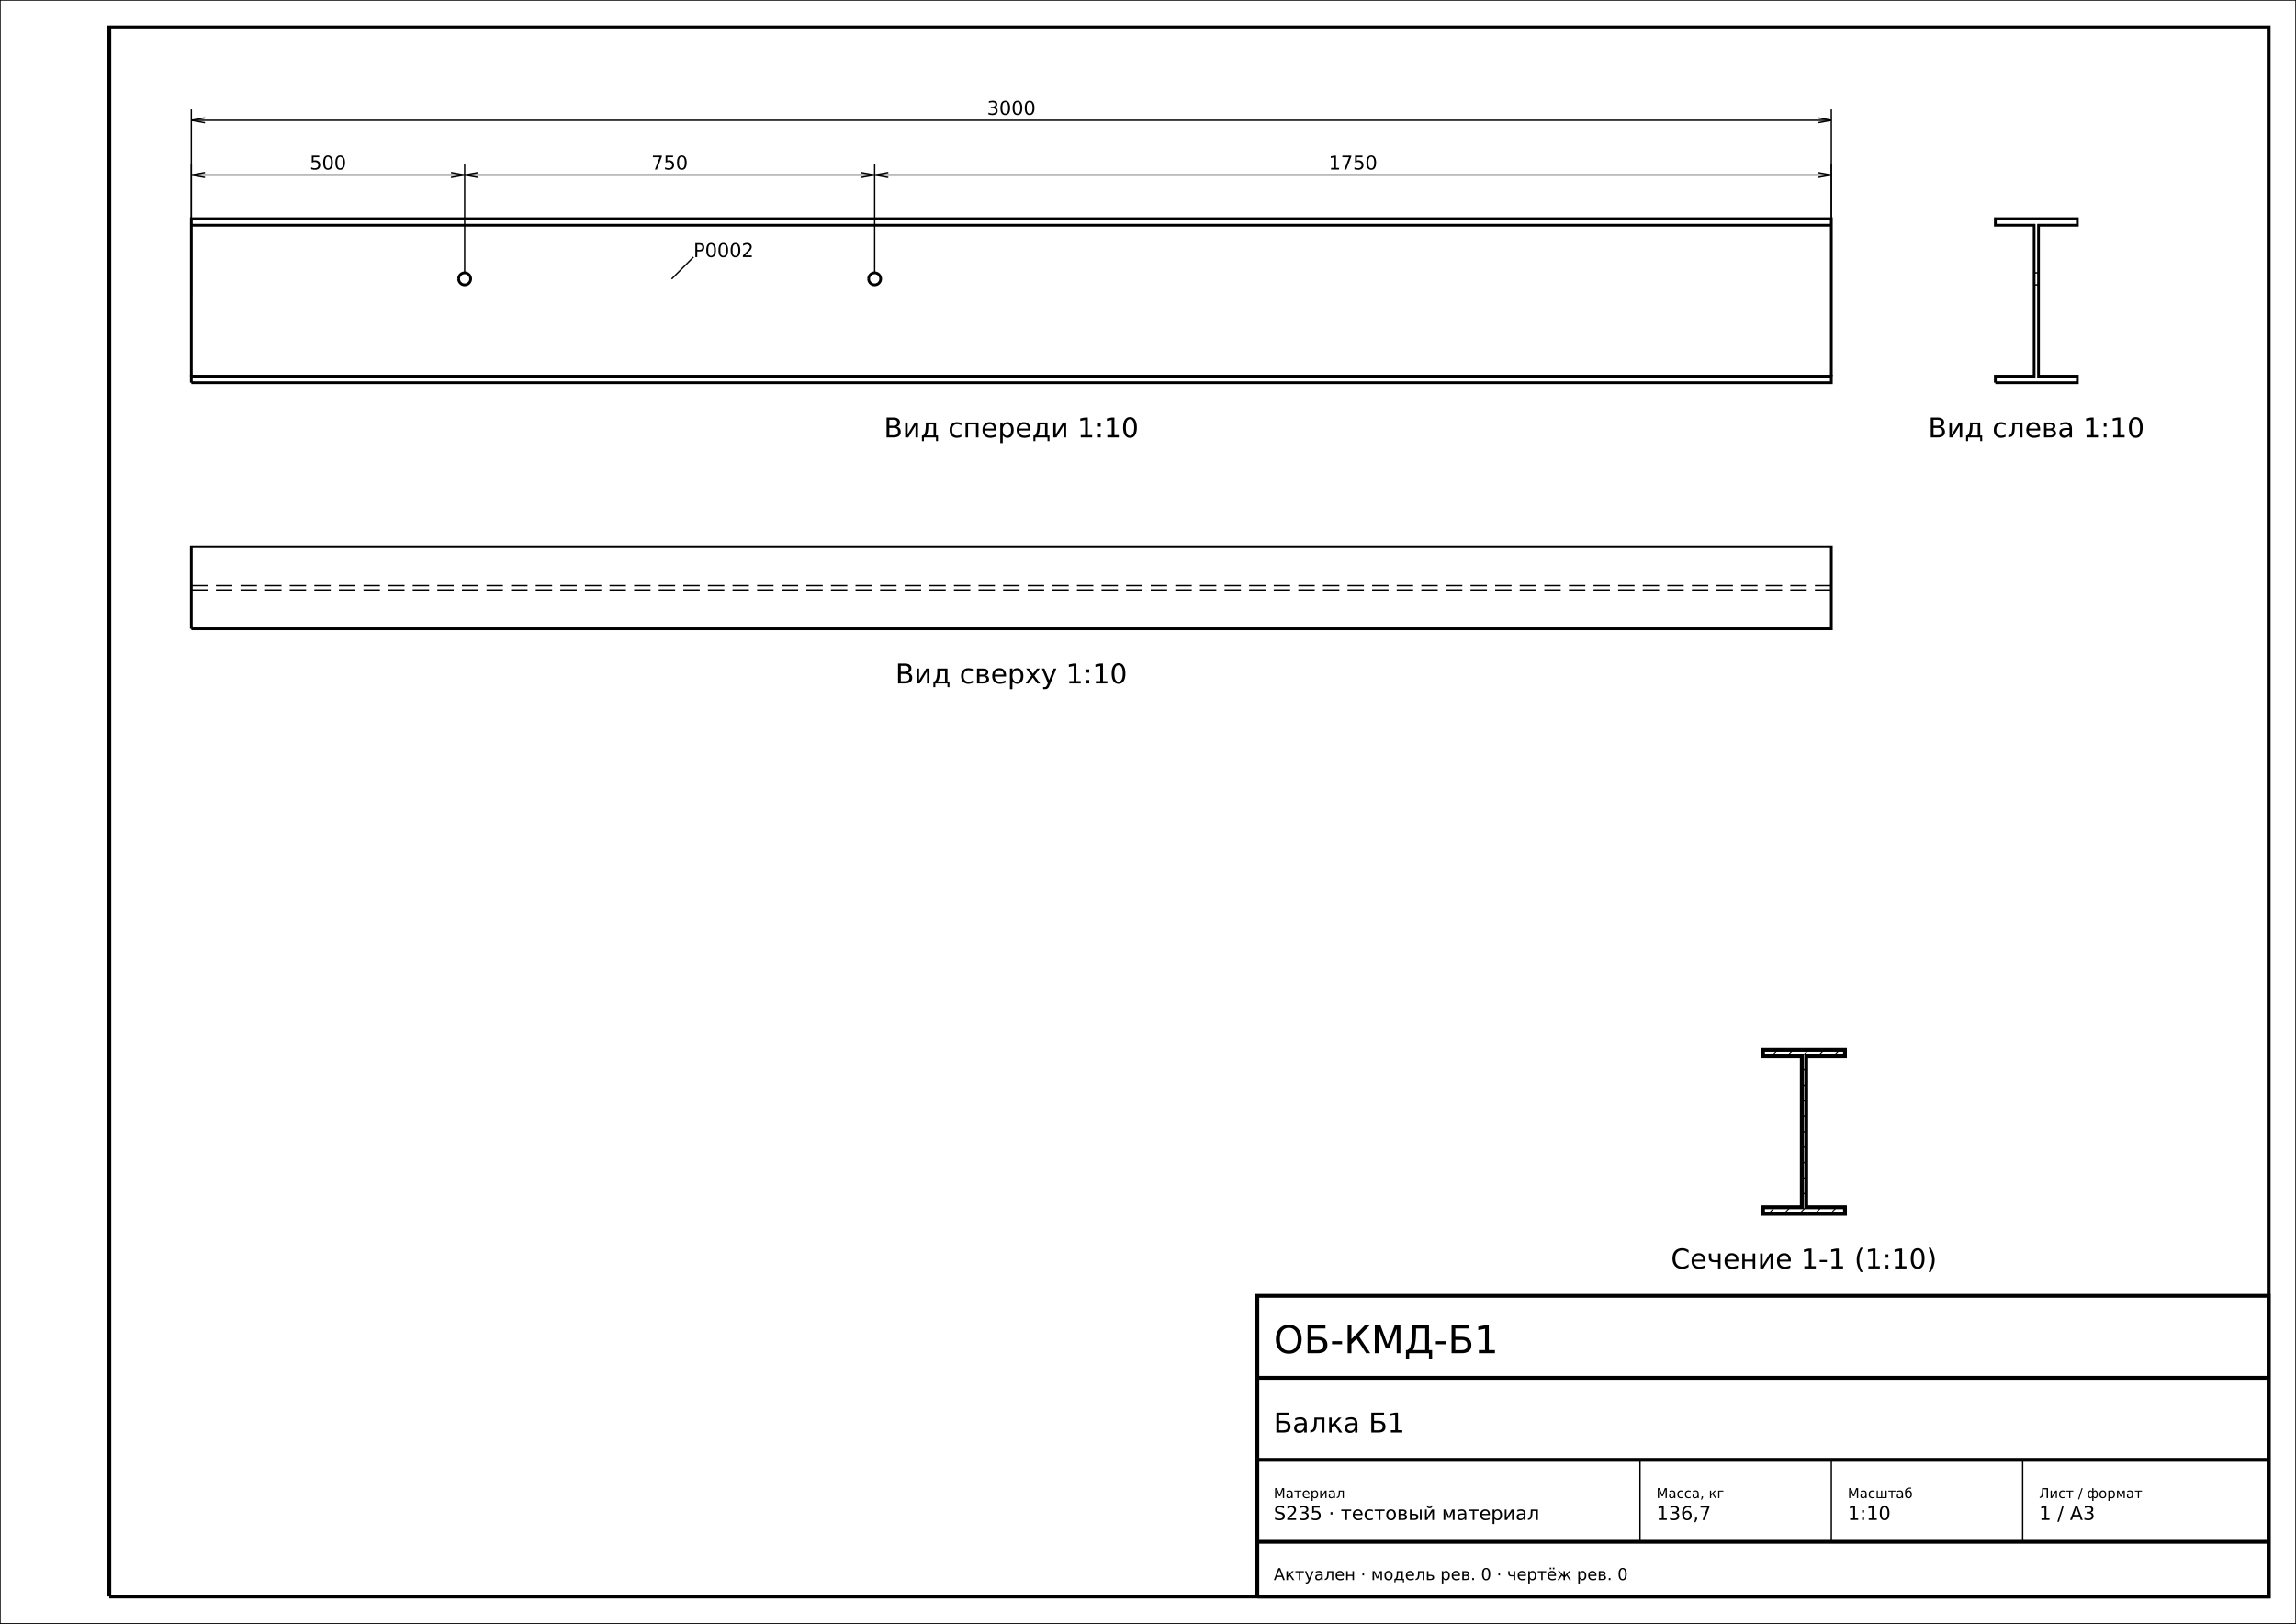
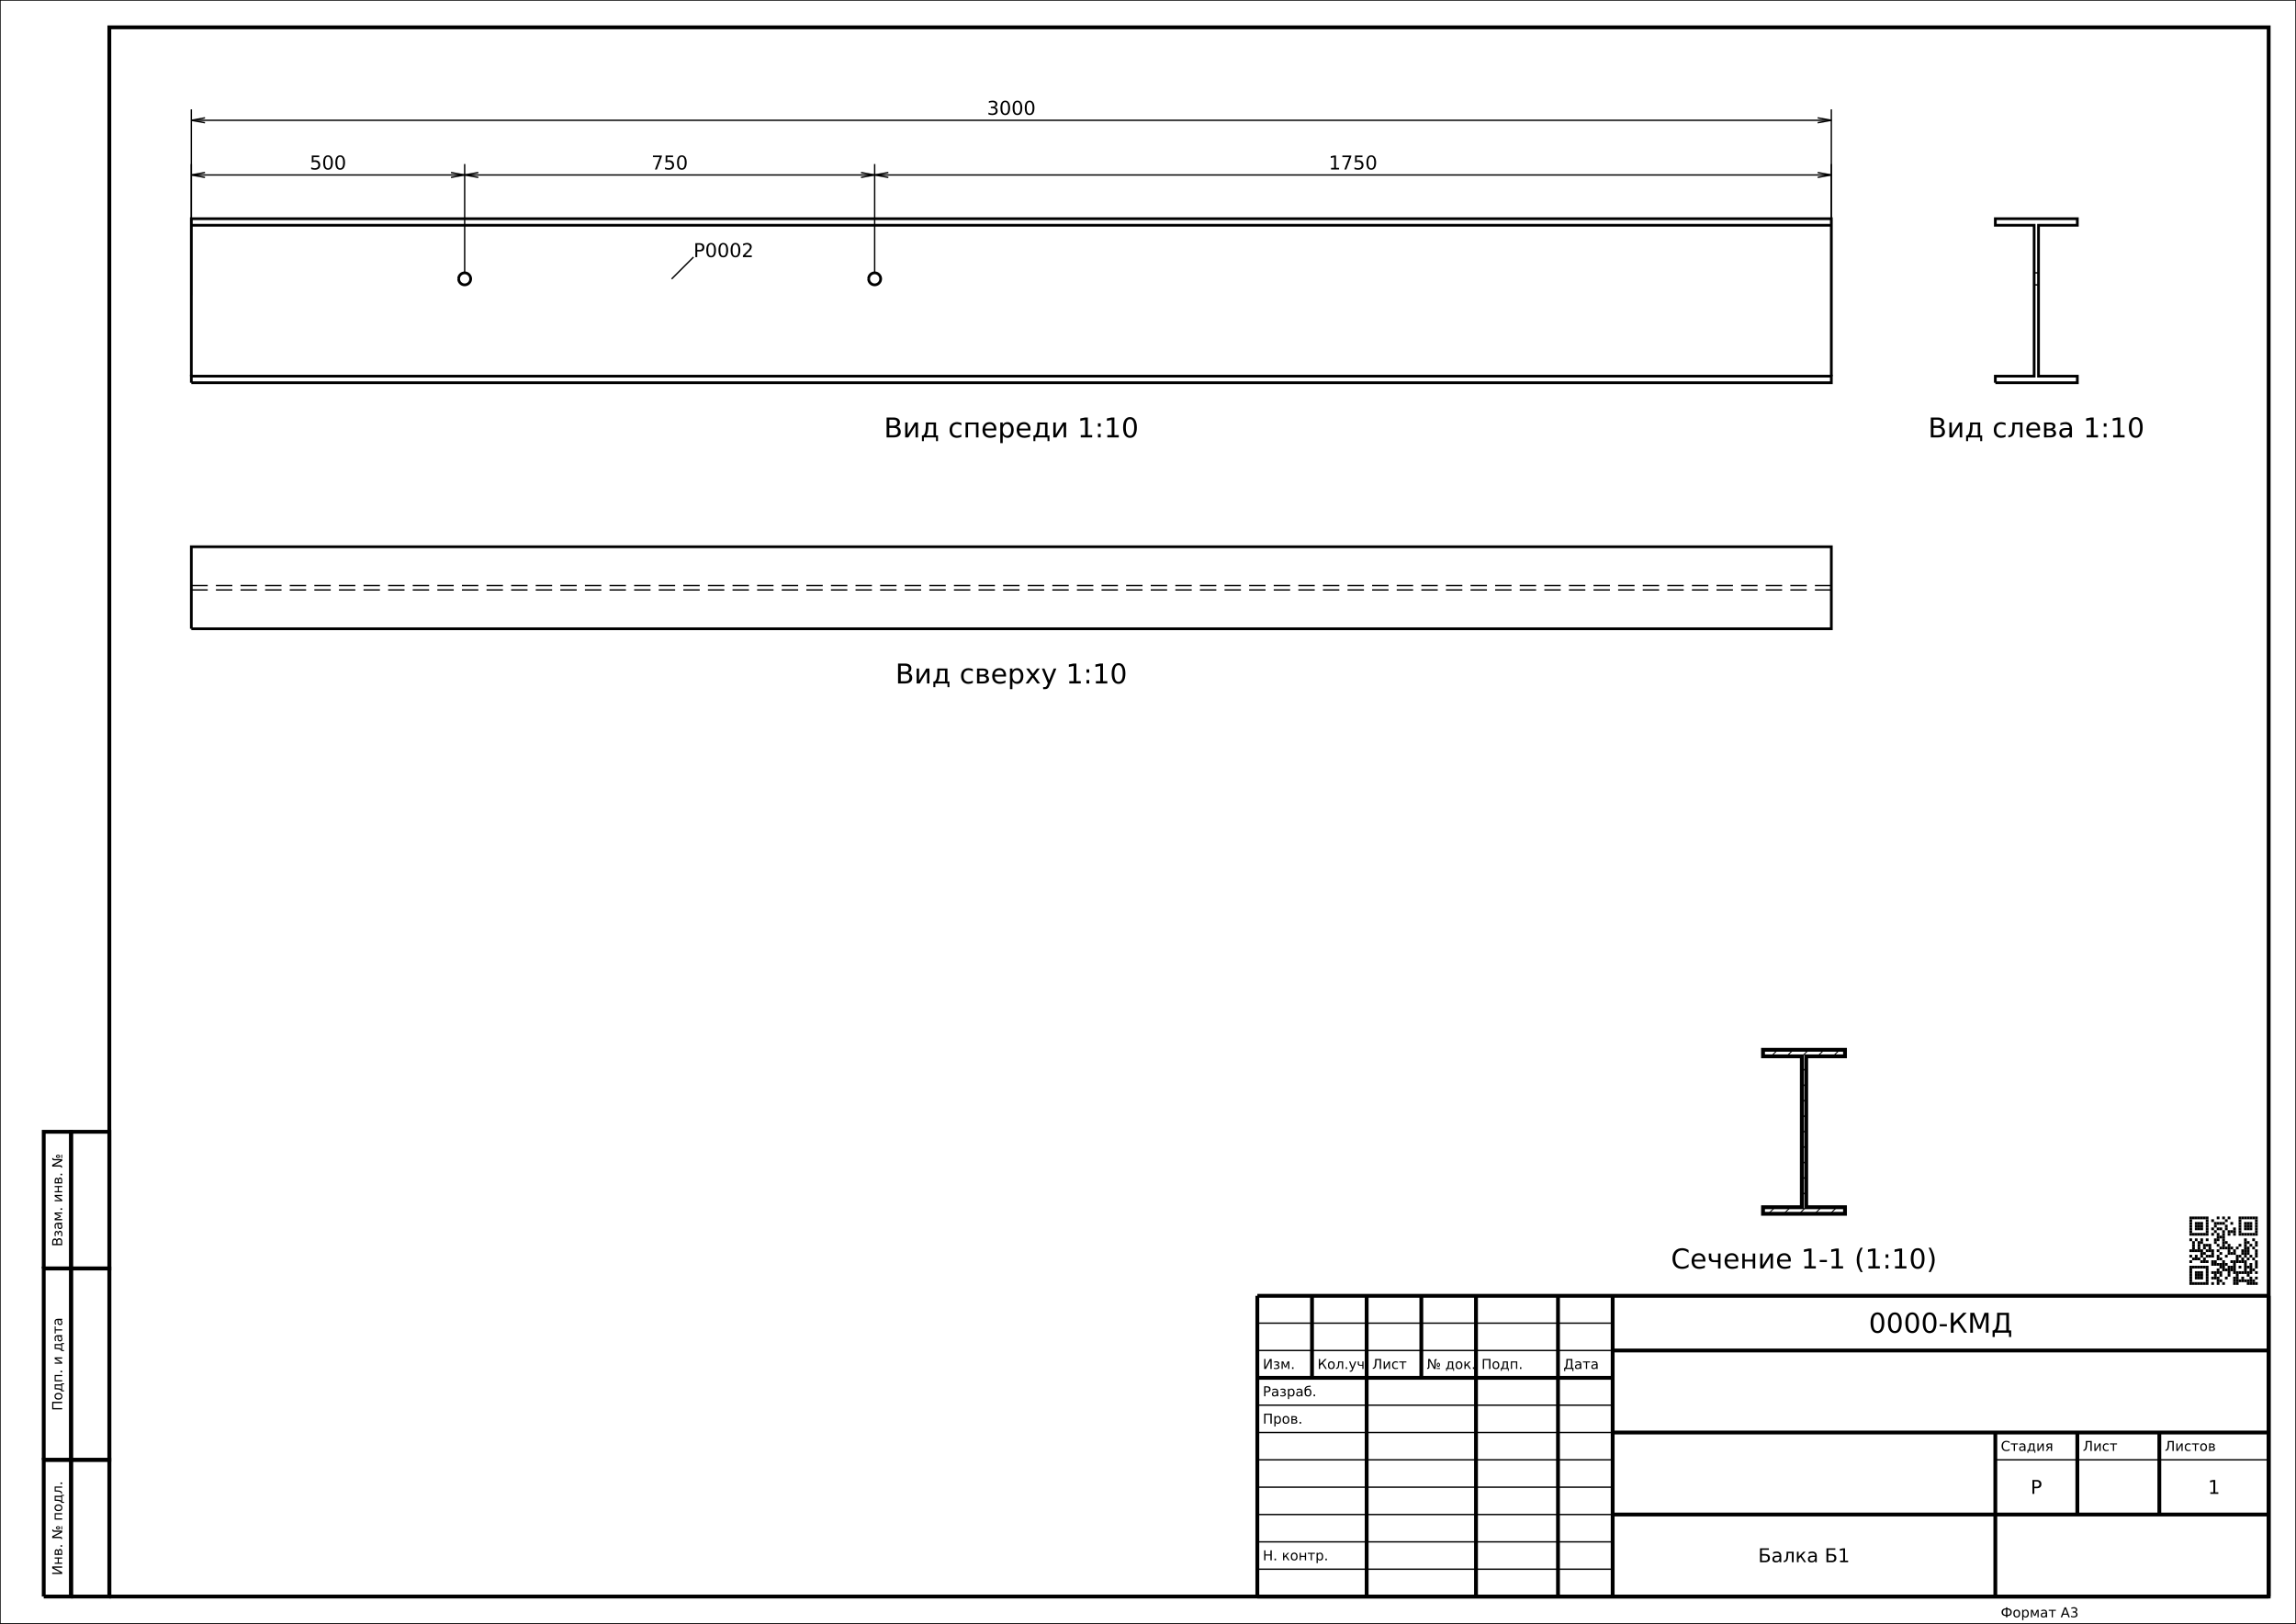
<svg xmlns="http://www.w3.org/2000/svg" width="420mm" height="297mm" viewBox="0 0 420 297" font-family="DejaVu Sans, Arial, sans-serif" data-drawing="900">
  <rect width="420" height="297" fill="#fff" />
  <polyline class="Thin" points="0,297 420,297 420,0 0,0 0,297" fill="none" stroke="#000" stroke-width="0.25" />
  <polyline class="Frame" points="20,292 415,292 415,5 20,5 20,292" fill="none" stroke="#000" stroke-width="0.7" />
-   <polyline class="Frame" points="230,292 415,292 415,237 230,237 230,292" fill="none" stroke="#000" stroke-width="0.7" />
-   <polyline class="Frame" points="230,252 415,252" fill="none" stroke="#000" stroke-width="0.7" />
-   <polyline class="Frame" points="230,267 415,267" fill="none" stroke="#000" stroke-width="0.7" />
-   <polyline class="Frame" points="230,282 415,282" fill="none" stroke="#000" stroke-width="0.7" />
-   <polyline class="Thin" points="300,282 300,267" fill="none" stroke="#000" stroke-width="0.25" />
-   <polyline class="Thin" points="335,282 335,267" fill="none" stroke="#000" stroke-width="0.25" />
-   <polyline class="Thin" points="370,282 370,267" fill="none" stroke="#000" stroke-width="0.25" />
+   <polyline class="Frame" points="230,292 415,292" fill="none" stroke="#000" stroke-width="0.7" />
+   <polyline class="Frame" points="415,292 415,237" fill="none" stroke="#000" stroke-width="0.7" />
+   <polyline class="Frame" points="415,237 230,237" fill="none" stroke="#000" stroke-width="0.7" />
+   <polyline class="Frame" points="230,237 230,292" fill="none" stroke="#000" stroke-width="0.7" />
+   <polyline class="Thin" points="230,287 295,287" fill="none" stroke="#000" stroke-width="0.25" />
+   <polyline class="Thin" points="230,282 295,282" fill="none" stroke="#000" stroke-width="0.25" />
+   <polyline class="Thin" points="230,277 295,277" fill="none" stroke="#000" stroke-width="0.25" />
+   <polyline class="Thin" points="230,272 295,272" fill="none" stroke="#000" stroke-width="0.25" />
+   <polyline class="Thin" points="230,267 295,267" fill="none" stroke="#000" stroke-width="0.25" />
+   <polyline class="Thin" points="230,262 295,262" fill="none" stroke="#000" stroke-width="0.25" />
+   <polyline class="Thin" points="230,257 295,257" fill="none" stroke="#000" stroke-width="0.25" />
+   <polyline class="Frame" points="230,252 295,252" fill="none" stroke="#000" stroke-width="0.7" />
+   <polyline class="Thin" points="230,247 295,247" fill="none" stroke="#000" stroke-width="0.25" />
+   <polyline class="Thin" points="230,242 295,242" fill="none" stroke="#000" stroke-width="0.25" />
+   <polyline class="Frame" points="240,252 240,237" fill="none" stroke="#000" stroke-width="0.7" />
+   <polyline class="Frame" points="260,252 260,237" fill="none" stroke="#000" stroke-width="0.7" />
+   <polyline class="Frame" points="250,292 250,237" fill="none" stroke="#000" stroke-width="0.7" />
+   <polyline class="Frame" points="270,292 270,237" fill="none" stroke="#000" stroke-width="0.7" />
+   <polyline class="Frame" points="285,292 285,237" fill="none" stroke="#000" stroke-width="0.7" />
+   <polyline class="Frame" points="295,292 295,237" fill="none" stroke="#000" stroke-width="0.7" />
+   <polyline class="Frame" points="295,247 415,247" fill="none" stroke="#000" stroke-width="0.7" />
+   <polyline class="Frame" points="295,262 415,262" fill="none" stroke="#000" stroke-width="0.7" />
+   <polyline class="Thin" points="365,267 415,267" fill="none" stroke="#000" stroke-width="0.25" />
+   <polyline class="Frame" points="295,277 415,277" fill="none" stroke="#000" stroke-width="0.7" />
+   <polyline class="Frame" points="365,292 365,262" fill="none" stroke="#000" stroke-width="0.7" />
+   <polyline class="Frame" points="380,277 380,262" fill="none" stroke="#000" stroke-width="0.7" />
+   <polyline class="Frame" points="395,277 395,262" fill="none" stroke="#000" stroke-width="0.7" />
+   <polyline class="Frame" points="8,292 13,292 13,267 8,267 8,292" fill="none" stroke="#000" stroke-width="0.7" />
+   <polyline class="Frame" points="13,292 20,292 20,267 13,267 13,292" fill="none" stroke="#000" stroke-width="0.7" />
+   <polyline class="Frame" points="8,267 13,267 13,232 8,232 8,267" fill="none" stroke="#000" stroke-width="0.7" />
+   <polyline class="Frame" points="13,267 20,267 20,232 13,232 13,267" fill="none" stroke="#000" stroke-width="0.7" />
+   <polyline class="Frame" points="8,232 13,232 13,207 8,207 8,232" fill="none" stroke="#000" stroke-width="0.7" />
+   <polyline class="Frame" points="13,232 20,232 20,207 13,207 13,232" fill="none" stroke="#000" stroke-width="0.7" />
+   <rect x="400.5" y="222.5" width="0.5" height="0.5" fill="#000" />
+   <rect x="401" y="222.5" width="0.5" height="0.5" fill="#000" />
+   <rect x="401.5" y="222.5" width="0.5" height="0.5" fill="#000" />
+   <rect x="402" y="222.5" width="0.5" height="0.5" fill="#000" />
+   <rect x="402.5" y="222.5" width="0.5" height="0.5" fill="#000" />
+   <rect x="403" y="222.5" width="0.5" height="0.5" fill="#000" />
+   <rect x="403.5" y="222.5" width="0.5" height="0.5" fill="#000" />
+   <rect x="405.5" y="222.5" width="0.5" height="0.5" fill="#000" />
+   <rect x="406.5" y="222.5" width="0.5" height="0.5" fill="#000" />
+   <rect x="407.5" y="222.5" width="0.5" height="0.5" fill="#000" />
+   <rect x="409.5" y="222.5" width="0.5" height="0.5" fill="#000" />
+   <rect x="410" y="222.5" width="0.5" height="0.5" fill="#000" />
+   <rect x="410.5" y="222.5" width="0.5" height="0.5" fill="#000" />
+   <rect x="411" y="222.5" width="0.5" height="0.5" fill="#000" />
+   <rect x="411.5" y="222.5" width="0.5" height="0.5" fill="#000" />
+   <rect x="412" y="222.5" width="0.5" height="0.5" fill="#000" />
+   <rect x="412.5" y="222.5" width="0.5" height="0.5" fill="#000" />
+   <rect x="400.5" y="223" width="0.5" height="0.5" fill="#000" />
+   <rect x="403.5" y="223" width="0.5" height="0.5" fill="#000" />
+   <rect x="404.5" y="223" width="0.5" height="0.5" fill="#000" />
+   <rect x="407" y="223" width="0.5" height="0.5" fill="#000" />
+   <rect x="409.5" y="223" width="0.5" height="0.5" fill="#000" />
+   <rect x="412.5" y="223" width="0.5" height="0.5" fill="#000" />
+   <rect x="400.5" y="223.5" width="0.5" height="0.5" fill="#000" />
+   <rect x="401.5" y="223.5" width="0.5" height="0.5" fill="#000" />
+   <rect x="402" y="223.5" width="0.5" height="0.5" fill="#000" />
+   <rect x="402.5" y="223.5" width="0.5" height="0.5" fill="#000" />
+   <rect x="403.5" y="223.5" width="0.5" height="0.5" fill="#000" />
+   <rect x="405" y="223.5" width="0.5" height="0.5" fill="#000" />
+   <rect x="405.5" y="223.5" width="0.5" height="0.5" fill="#000" />
+   <rect x="406" y="223.5" width="0.5" height="0.5" fill="#000" />
+   <rect x="406.5" y="223.5" width="0.5" height="0.5" fill="#000" />
+   <rect x="408" y="223.5" width="0.5" height="0.5" fill="#000" />
+   <rect x="409.5" y="223.5" width="0.5" height="0.5" fill="#000" />
+   <rect x="410.5" y="223.5" width="0.5" height="0.5" fill="#000" />
+   <rect x="411" y="223.5" width="0.5" height="0.5" fill="#000" />
+   <rect x="411.5" y="223.5" width="0.5" height="0.5" fill="#000" />
+   <rect x="412.5" y="223.5" width="0.5" height="0.5" fill="#000" />
+   <rect x="400.5" y="224" width="0.5" height="0.5" fill="#000" />
+   <rect x="401.5" y="224" width="0.5" height="0.5" fill="#000" />
+   <rect x="402" y="224" width="0.5" height="0.5" fill="#000" />
+   <rect x="402.5" y="224" width="0.5" height="0.5" fill="#000" />
+   <rect x="403.5" y="224" width="0.5" height="0.5" fill="#000" />
+   <rect x="405" y="224" width="0.5" height="0.5" fill="#000" />
+   <rect x="407" y="224" width="0.5" height="0.5" fill="#000" />
+   <rect x="409.5" y="224" width="0.5" height="0.5" fill="#000" />
+   <rect x="410.5" y="224" width="0.5" height="0.5" fill="#000" />
+   <rect x="411" y="224" width="0.5" height="0.5" fill="#000" />
+   <rect x="411.5" y="224" width="0.5" height="0.5" fill="#000" />
+   <rect x="412.5" y="224" width="0.5" height="0.5" fill="#000" />
+   <rect x="400.5" y="224.5" width="0.5" height="0.5" fill="#000" />
+   <rect x="401.5" y="224.5" width="0.5" height="0.5" fill="#000" />
+   <rect x="402" y="224.5" width="0.5" height="0.5" fill="#000" />
+   <rect x="402.5" y="224.5" width="0.5" height="0.5" fill="#000" />
+   <rect x="403.5" y="224.5" width="0.5" height="0.5" fill="#000" />
+   <rect x="404.5" y="224.5" width="0.5" height="0.5" fill="#000" />
+   <rect x="405.5" y="224.5" width="0.5" height="0.5" fill="#000" />
+   <rect x="406" y="224.5" width="0.5" height="0.5" fill="#000" />
+   <rect x="407" y="224.5" width="0.5" height="0.5" fill="#000" />
+   <rect x="408.5" y="224.5" width="0.5" height="0.5" fill="#000" />
+   <rect x="409.5" y="224.5" width="0.5" height="0.5" fill="#000" />
+   <rect x="410.5" y="224.5" width="0.5" height="0.5" fill="#000" />
+   <rect x="411" y="224.5" width="0.5" height="0.5" fill="#000" />
+   <rect x="411.5" y="224.5" width="0.5" height="0.5" fill="#000" />
+   <rect x="412.5" y="224.5" width="0.5" height="0.5" fill="#000" />
+   <rect x="400.5" y="225" width="0.5" height="0.5" fill="#000" />
+   <rect x="403.5" y="225" width="0.5" height="0.5" fill="#000" />
+   <rect x="405" y="225" width="0.5" height="0.5" fill="#000" />
+   <rect x="406.5" y="225" width="0.5" height="0.5" fill="#000" />
+   <rect x="407.5" y="225" width="0.5" height="0.5" fill="#000" />
+   <rect x="408" y="225" width="0.5" height="0.5" fill="#000" />
+   <rect x="408.5" y="225" width="0.5" height="0.5" fill="#000" />
+   <rect x="409.5" y="225" width="0.5" height="0.5" fill="#000" />
+   <rect x="412.5" y="225" width="0.5" height="0.5" fill="#000" />
+   <rect x="400.5" y="225.5" width="0.5" height="0.5" fill="#000" />
+   <rect x="401" y="225.5" width="0.5" height="0.5" fill="#000" />
+   <rect x="401.5" y="225.5" width="0.5" height="0.5" fill="#000" />
+   <rect x="402" y="225.5" width="0.5" height="0.5" fill="#000" />
+   <rect x="402.5" y="225.5" width="0.5" height="0.5" fill="#000" />
+   <rect x="403" y="225.5" width="0.5" height="0.5" fill="#000" />
+   <rect x="403.5" y="225.5" width="0.5" height="0.5" fill="#000" />
+   <rect x="404.5" y="225.5" width="0.5" height="0.5" fill="#000" />
+   <rect x="405.5" y="225.5" width="0.5" height="0.5" fill="#000" />
+   <rect x="406.5" y="225.5" width="0.5" height="0.5" fill="#000" />
+   <rect x="407.5" y="225.5" width="0.5" height="0.5" fill="#000" />
+   <rect x="408.5" y="225.5" width="0.5" height="0.5" fill="#000" />
+   <rect x="409.5" y="225.5" width="0.5" height="0.5" fill="#000" />
+   <rect x="410" y="225.5" width="0.5" height="0.5" fill="#000" />
+   <rect x="410.5" y="225.5" width="0.5" height="0.5" fill="#000" />
+   <rect x="411" y="225.5" width="0.5" height="0.5" fill="#000" />
+   <rect x="411.5" y="225.5" width="0.5" height="0.5" fill="#000" />
+   <rect x="412" y="225.5" width="0.5" height="0.5" fill="#000" />
+   <rect x="412.5" y="225.5" width="0.5" height="0.5" fill="#000" />
+   <rect x="405.5" y="226" width="0.5" height="0.5" fill="#000" />
+   <rect x="406" y="226" width="0.5" height="0.5" fill="#000" />
+   <rect x="406.5" y="226" width="0.5" height="0.5" fill="#000" />
+   <rect x="400.5" y="226.5" width="0.5" height="0.5" fill="#000" />
+   <rect x="401.5" y="226.5" width="0.5" height="0.5" fill="#000" />
+   <rect x="402.5" y="226.5" width="0.5" height="0.5" fill="#000" />
+   <rect x="403.5" y="226.5" width="0.5" height="0.5" fill="#000" />
+   <rect x="405" y="226.5" width="0.5" height="0.5" fill="#000" />
+   <rect x="405.5" y="226.5" width="0.5" height="0.5" fill="#000" />
+   <rect x="406.5" y="226.5" width="0.5" height="0.5" fill="#000" />
+   <rect x="410.5" y="226.5" width="0.5" height="0.5" fill="#000" />
+   <rect x="412" y="226.5" width="0.5" height="0.5" fill="#000" />
+   <rect x="401" y="227" width="0.5" height="0.5" fill="#000" />
+   <rect x="402" y="227" width="0.5" height="0.5" fill="#000" />
+   <rect x="402.5" y="227" width="0.5" height="0.5" fill="#000" />
+   <rect x="405" y="227" width="0.5" height="0.5" fill="#000" />
+   <rect x="406.5" y="227" width="0.5" height="0.5" fill="#000" />
+   <rect x="407" y="227" width="0.5" height="0.5" fill="#000" />
+   <rect x="410.5" y="227" width="0.5" height="0.5" fill="#000" />
+   <rect x="411" y="227" width="0.5" height="0.5" fill="#000" />
+   <rect x="412.5" y="227" width="0.5" height="0.5" fill="#000" />
+   <rect x="401" y="227.5" width="0.5" height="0.5" fill="#000" />
+   <rect x="402" y="227.5" width="0.5" height="0.5" fill="#000" />
+   <rect x="403" y="227.5" width="0.5" height="0.5" fill="#000" />
+   <rect x="403.5" y="227.5" width="0.5" height="0.5" fill="#000" />
+   <rect x="404" y="227.5" width="0.5" height="0.5" fill="#000" />
+   <rect x="405.5" y="227.5" width="0.5" height="0.5" fill="#000" />
+   <rect x="406.5" y="227.5" width="0.5" height="0.5" fill="#000" />
+   <rect x="407.5" y="227.5" width="0.5" height="0.5" fill="#000" />
+   <rect x="409.5" y="227.5" width="0.5" height="0.5" fill="#000" />
+   <rect x="410.5" y="227.5" width="0.5" height="0.5" fill="#000" />
+   <rect x="411.5" y="227.5" width="0.5" height="0.5" fill="#000" />
+   <rect x="412.5" y="227.5" width="0.5" height="0.5" fill="#000" />
+   <rect x="401" y="228" width="0.5" height="0.5" fill="#000" />
+   <rect x="402" y="228" width="0.5" height="0.5" fill="#000" />
+   <rect x="403" y="228" width="0.5" height="0.5" fill="#000" />
+   <rect x="404" y="228" width="0.5" height="0.5" fill="#000" />
+   <rect x="406" y="228" width="0.5" height="0.5" fill="#000" />
+   <rect x="406.5" y="228" width="0.5" height="0.5" fill="#000" />
+   <rect x="407" y="228" width="0.5" height="0.5" fill="#000" />
+   <rect x="407.5" y="228" width="0.5" height="0.5" fill="#000" />
+   <rect x="408" y="228" width="0.5" height="0.5" fill="#000" />
+   <rect x="409" y="228" width="0.5" height="0.5" fill="#000" />
+   <rect x="410.5" y="228" width="0.5" height="0.5" fill="#000" />
+   <rect x="411" y="228" width="0.5" height="0.5" fill="#000" />
+   <rect x="412" y="228" width="0.5" height="0.5" fill="#000" />
+   <rect x="400.5" y="228.5" width="0.5" height="0.5" fill="#000" />
+   <rect x="401" y="228.5" width="0.5" height="0.5" fill="#000" />
+   <rect x="401.5" y="228.5" width="0.5" height="0.5" fill="#000" />
+   <rect x="402" y="228.5" width="0.5" height="0.5" fill="#000" />
+   <rect x="402.5" y="228.5" width="0.5" height="0.5" fill="#000" />
+   <rect x="403.5" y="228.5" width="0.5" height="0.5" fill="#000" />
+   <rect x="404" y="228.5" width="0.5" height="0.5" fill="#000" />
+   <rect x="404.5" y="228.5" width="0.5" height="0.5" fill="#000" />
+   <rect x="405.5" y="228.5" width="0.5" height="0.5" fill="#000" />
+   <rect x="407.5" y="228.5" width="0.5" height="0.5" fill="#000" />
+   <rect x="408.5" y="228.5" width="0.5" height="0.5" fill="#000" />
+   <rect x="410" y="228.5" width="0.5" height="0.5" fill="#000" />
+   <rect x="410.5" y="228.5" width="0.5" height="0.5" fill="#000" />
+   <rect x="411" y="228.5" width="0.5" height="0.5" fill="#000" />
+   <rect x="412.5" y="228.5" width="0.5" height="0.5" fill="#000" />
+   <rect x="402.5" y="229" width="0.5" height="0.5" fill="#000" />
+   <rect x="403" y="229" width="0.5" height="0.5" fill="#000" />
+   <rect x="404.5" y="229" width="0.5" height="0.5" fill="#000" />
+   <rect x="406" y="229" width="0.5" height="0.5" fill="#000" />
+   <rect x="407.5" y="229" width="0.5" height="0.5" fill="#000" />
+   <rect x="408" y="229" width="0.5" height="0.5" fill="#000" />
+   <rect x="408.5" y="229" width="0.5" height="0.5" fill="#000" />
+   <rect x="410" y="229" width="0.5" height="0.5" fill="#000" />
+   <rect x="410.5" y="229" width="0.5" height="0.5" fill="#000" />
+   <rect x="411" y="229" width="0.5" height="0.5" fill="#000" />
+   <rect x="412.5" y="229" width="0.5" height="0.5" fill="#000" />
+   <rect x="400.5" y="229.5" width="0.5" height="0.5" fill="#000" />
+   <rect x="401.5" y="229.5" width="0.5" height="0.5" fill="#000" />
+   <rect x="402.5" y="229.5" width="0.5" height="0.5" fill="#000" />
+   <rect x="403.5" y="229.5" width="0.5" height="0.5" fill="#000" />
+   <rect x="404" y="229.5" width="0.5" height="0.5" fill="#000" />
+   <rect x="404.5" y="229.5" width="0.5" height="0.5" fill="#000" />
+   <rect x="405.5" y="229.5" width="0.5" height="0.5" fill="#000" />
+   <rect x="407" y="229.5" width="0.5" height="0.5" fill="#000" />
+   <rect x="409" y="229.5" width="0.5" height="0.5" fill="#000" />
+   <rect x="409.5" y="229.5" width="0.5" height="0.5" fill="#000" />
+   <rect x="410.5" y="229.5" width="0.5" height="0.5" fill="#000" />
+   <rect x="411.5" y="229.5" width="0.5" height="0.5" fill="#000" />
+   <rect x="412.5" y="229.5" width="0.5" height="0.5" fill="#000" />
+   <rect x="401" y="230" width="0.5" height="0.5" fill="#000" />
+   <rect x="401.5" y="230" width="0.5" height="0.5" fill="#000" />
+   <rect x="402" y="230" width="0.5" height="0.5" fill="#000" />
+   <rect x="403" y="230" width="0.5" height="0.5" fill="#000" />
+   <rect x="405.5" y="230" width="0.5" height="0.5" fill="#000" />
+   <rect x="406" y="230" width="0.5" height="0.5" fill="#000" />
+   <rect x="409" y="230" width="0.5" height="0.5" fill="#000" />
+   <rect x="410" y="230" width="0.5" height="0.5" fill="#000" />
+   <rect x="411" y="230" width="0.5" height="0.5" fill="#000" />
+   <rect x="412" y="230" width="0.5" height="0.5" fill="#000" />
+   <rect x="400.5" y="230.5" width="0.5" height="0.5" fill="#000" />
+   <rect x="402.5" y="230.5" width="0.5" height="0.5" fill="#000" />
+   <rect x="403" y="230.5" width="0.5" height="0.5" fill="#000" />
+   <rect x="403.5" y="230.5" width="0.5" height="0.5" fill="#000" />
+   <rect x="404.5" y="230.5" width="0.5" height="0.5" fill="#000" />
+   <rect x="405" y="230.5" width="0.5" height="0.5" fill="#000" />
+   <rect x="406.5" y="230.5" width="0.5" height="0.5" fill="#000" />
+   <rect x="408" y="230.5" width="0.5" height="0.5" fill="#000" />
+   <rect x="408.5" y="230.5" width="0.5" height="0.5" fill="#000" />
+   <rect x="409" y="230.5" width="0.5" height="0.5" fill="#000" />
+   <rect x="409.5" y="230.5" width="0.5" height="0.5" fill="#000" />
+   <rect x="410" y="230.5" width="0.5" height="0.5" fill="#000" />
+   <rect x="410.5" y="230.5" width="0.5" height="0.5" fill="#000" />
+   <rect x="412.5" y="230.5" width="0.5" height="0.5" fill="#000" />
+   <rect x="404.5" y="231" width="0.5" height="0.5" fill="#000" />
+   <rect x="405" y="231" width="0.5" height="0.5" fill="#000" />
+   <rect x="405.5" y="231" width="0.5" height="0.5" fill="#000" />
+   <rect x="406" y="231" width="0.5" height="0.5" fill="#000" />
+   <rect x="406.5" y="231" width="0.5" height="0.5" fill="#000" />
+   <rect x="407" y="231" width="0.5" height="0.5" fill="#000" />
+   <rect x="408.5" y="231" width="0.5" height="0.5" fill="#000" />
+   <rect x="410.5" y="231" width="0.5" height="0.5" fill="#000" />
+   <rect x="411.5" y="231" width="0.5" height="0.5" fill="#000" />
+   <rect x="412.5" y="231" width="0.5" height="0.5" fill="#000" />
+   <rect x="400.5" y="231.5" width="0.5" height="0.5" fill="#000" />
+   <rect x="401" y="231.5" width="0.5" height="0.5" fill="#000" />
+   <rect x="401.5" y="231.5" width="0.5" height="0.5" fill="#000" />
+   <rect x="402" y="231.5" width="0.5" height="0.5" fill="#000" />
+   <rect x="402.5" y="231.5" width="0.5" height="0.5" fill="#000" />
+   <rect x="403" y="231.5" width="0.5" height="0.5" fill="#000" />
+   <rect x="403.5" y="231.5" width="0.5" height="0.5" fill="#000" />
+   <rect x="406" y="231.5" width="0.5" height="0.5" fill="#000" />
+   <rect x="406.5" y="231.5" width="0.5" height="0.5" fill="#000" />
+   <rect x="407.5" y="231.5" width="0.5" height="0.5" fill="#000" />
+   <rect x="408" y="231.5" width="0.5" height="0.5" fill="#000" />
+   <rect x="408.5" y="231.5" width="0.5" height="0.5" fill="#000" />
+   <rect x="409.5" y="231.5" width="0.5" height="0.5" fill="#000" />
+   <rect x="410.5" y="231.5" width="0.5" height="0.5" fill="#000" />
+   <rect x="411" y="231.5" width="0.5" height="0.5" fill="#000" />
+   <rect x="411.5" y="231.5" width="0.5" height="0.5" fill="#000" />
+   <rect x="412.5" y="231.5" width="0.5" height="0.5" fill="#000" />
+   <rect x="400.5" y="232" width="0.5" height="0.5" fill="#000" />
+   <rect x="403.5" y="232" width="0.5" height="0.5" fill="#000" />
+   <rect x="405.5" y="232" width="0.5" height="0.5" fill="#000" />
+   <rect x="406.5" y="232" width="0.5" height="0.5" fill="#000" />
+   <rect x="407" y="232" width="0.5" height="0.5" fill="#000" />
+   <rect x="407.5" y="232" width="0.5" height="0.5" fill="#000" />
+   <rect x="408" y="232" width="0.5" height="0.5" fill="#000" />
+   <rect x="408.5" y="232" width="0.5" height="0.5" fill="#000" />
+   <rect x="410.5" y="232" width="0.5" height="0.5" fill="#000" />
+   <rect x="411.5" y="232" width="0.5" height="0.5" fill="#000" />
+   <rect x="412" y="232" width="0.5" height="0.5" fill="#000" />
+   <rect x="400.5" y="232.5" width="0.5" height="0.5" fill="#000" />
+   <rect x="401.5" y="232.5" width="0.5" height="0.5" fill="#000" />
+   <rect x="402" y="232.5" width="0.5" height="0.5" fill="#000" />
+   <rect x="402.5" y="232.5" width="0.5" height="0.5" fill="#000" />
+   <rect x="403.5" y="232.5" width="0.5" height="0.5" fill="#000" />
+   <rect x="404.5" y="232.5" width="0.5" height="0.5" fill="#000" />
+   <rect x="405" y="232.5" width="0.5" height="0.5" fill="#000" />
+   <rect x="405.5" y="232.5" width="0.5" height="0.5" fill="#000" />
+   <rect x="406" y="232.5" width="0.5" height="0.5" fill="#000" />
+   <rect x="407.5" y="232.5" width="0.5" height="0.5" fill="#000" />
+   <rect x="408.5" y="232.5" width="0.5" height="0.5" fill="#000" />
+   <rect x="409" y="232.5" width="0.5" height="0.5" fill="#000" />
+   <rect x="409.5" y="232.5" width="0.5" height="0.5" fill="#000" />
+   <rect x="410" y="232.5" width="0.5" height="0.5" fill="#000" />
+   <rect x="410.5" y="232.5" width="0.5" height="0.5" fill="#000" />
+   <rect x="411" y="232.5" width="0.5" height="0.5" fill="#000" />
+   <rect x="411.5" y="232.5" width="0.5" height="0.5" fill="#000" />
+   <rect x="412.5" y="232.5" width="0.5" height="0.5" fill="#000" />
+   <rect x="400.5" y="233" width="0.5" height="0.5" fill="#000" />
+   <rect x="401.5" y="233" width="0.5" height="0.5" fill="#000" />
+   <rect x="402" y="233" width="0.5" height="0.5" fill="#000" />
+   <rect x="402.5" y="233" width="0.5" height="0.5" fill="#000" />
+   <rect x="403.5" y="233" width="0.5" height="0.5" fill="#000" />
+   <rect x="405" y="233" width="0.5" height="0.5" fill="#000" />
+   <rect x="406" y="233" width="0.5" height="0.5" fill="#000" />
+   <rect x="407.5" y="233" width="0.5" height="0.5" fill="#000" />
+   <rect x="409" y="233" width="0.5" height="0.5" fill="#000" />
+   <rect x="411" y="233" width="0.5" height="0.5" fill="#000" />
+   <rect x="400.5" y="233.5" width="0.5" height="0.5" fill="#000" />
+   <rect x="401.5" y="233.5" width="0.5" height="0.5" fill="#000" />
+   <rect x="402" y="233.5" width="0.5" height="0.5" fill="#000" />
+   <rect x="402.5" y="233.5" width="0.5" height="0.5" fill="#000" />
+   <rect x="403.5" y="233.5" width="0.5" height="0.5" fill="#000" />
+   <rect x="404.5" y="233.5" width="0.5" height="0.5" fill="#000" />
+   <rect x="405" y="233.5" width="0.5" height="0.5" fill="#000" />
+   <rect x="405.5" y="233.5" width="0.5" height="0.5" fill="#000" />
+   <rect x="407" y="233.5" width="0.5" height="0.5" fill="#000" />
+   <rect x="408.5" y="233.5" width="0.5" height="0.5" fill="#000" />
+   <rect x="409" y="233.5" width="0.5" height="0.5" fill="#000" />
+   <rect x="410" y="233.5" width="0.5" height="0.5" fill="#000" />
+   <rect x="411.5" y="233.5" width="0.5" height="0.5" fill="#000" />
+   <rect x="412.5" y="233.5" width="0.5" height="0.5" fill="#000" />
+   <rect x="400.5" y="234" width="0.5" height="0.5" fill="#000" />
+   <rect x="403.5" y="234" width="0.5" height="0.5" fill="#000" />
+   <rect x="405.5" y="234" width="0.5" height="0.5" fill="#000" />
+   <rect x="406" y="234" width="0.5" height="0.5" fill="#000" />
+   <rect x="408.5" y="234" width="0.5" height="0.5" fill="#000" />
+   <rect x="409" y="234" width="0.5" height="0.5" fill="#000" />
+   <rect x="409.5" y="234" width="0.5" height="0.5" fill="#000" />
+   <rect x="410" y="234" width="0.5" height="0.5" fill="#000" />
+   <rect x="410.5" y="234" width="0.5" height="0.5" fill="#000" />
+   <rect x="411" y="234" width="0.5" height="0.5" fill="#000" />
+   <rect x="411.5" y="234" width="0.5" height="0.5" fill="#000" />
+   <rect x="412" y="234" width="0.5" height="0.5" fill="#000" />
+   <rect x="400.5" y="234.5" width="0.5" height="0.5" fill="#000" />
+   <rect x="401" y="234.5" width="0.5" height="0.5" fill="#000" />
+   <rect x="401.5" y="234.5" width="0.5" height="0.5" fill="#000" />
+   <rect x="402" y="234.5" width="0.5" height="0.5" fill="#000" />
+   <rect x="402.5" y="234.5" width="0.5" height="0.5" fill="#000" />
+   <rect x="403" y="234.5" width="0.5" height="0.5" fill="#000" />
+   <rect x="403.5" y="234.5" width="0.5" height="0.5" fill="#000" />
+   <rect x="404.5" y="234.5" width="0.5" height="0.5" fill="#000" />
+   <rect x="405.5" y="234.5" width="0.5" height="0.5" fill="#000" />
+   <rect x="406.5" y="234.5" width="0.5" height="0.5" fill="#000" />
+   <rect x="408.5" y="234.5" width="0.5" height="0.5" fill="#000" />
+   <rect x="409" y="234.5" width="0.5" height="0.5" fill="#000" />
+   <rect x="411" y="234.5" width="0.5" height="0.5" fill="#000" />
+   <rect x="411.5" y="234.5" width="0.5" height="0.5" fill="#000" />
+   <rect x="412" y="234.5" width="0.5" height="0.5" fill="#000" />
+   <rect x="412.5" y="234.5" width="0.5" height="0.5" fill="#000" />
  <g class="view" data-view="1">
    <polyline class="Visible" data-object="8" points="35,70 35,68.8 335,68.8 335,70 35,70" fill="none" stroke="#000" stroke-width="0.5" />
    <polyline class="Visible" data-object="8" points="35,68.8 35,40 335,40 335,68.8" fill="none" stroke="#000" stroke-width="0.5" />
    <polyline class="Visible" data-object="8" points="35,41.2 335,41.2" fill="none" stroke="#000" stroke-width="0.5" />
    <polyline class="Visible" data-object="8" points="83.9,51.003 83.921,50.786 83.982,50.583 84.081,50.395 84.219,50.226 84.387,50.087 84.574,49.986 84.783,49.922 85,49.9 85.217,49.922 85.42,49.983 85.613,50.087 85.777,50.221 85.915,50.39 86.015,50.577 86.078,50.779 86.1,50.997 86.08,51.208 86.018,51.417 85.919,51.605 85.781,51.774 85.618,51.91 85.426,52.014 85.217,52.078 85,52.1 84.789,52.08 84.58,52.017 84.393,51.917 84.223,51.779 84.088,51.616 83.985,51.423 83.922,51.221 83.9,51.003" fill="none" stroke="#000" stroke-width="0.5" />
    <polyline class="Visible" data-object="8" points="158.9,51.003 158.922,51.221 158.985,51.423 159.085,51.61 159.223,51.779 159.393,51.917 159.586,52.019 159.789,52.08 160.007,52.1 160.217,52.078 160.426,52.014 160.618,51.91 160.781,51.774 160.919,51.605 161.018,51.417 161.08,51.208 161.1,50.997 161.078,50.779 161.013,50.571 160.908,50.379 160.772,50.216 160.602,50.079 160.414,49.981 160.204,49.919 159.993,49.9 159.783,49.922 159.574,49.986 159.382,50.09 159.219,50.226 159.081,50.395 158.982,50.583 158.921,50.786 158.9,51.003" fill="none" stroke="#000" stroke-width="0.5" />
    <polyline class="Thin" data-object="8" points="122.858,51.023 126.858,47.023" fill="none" stroke="#000" stroke-width="0.25" />
    <text x="185" y="80" font-size="5" text-anchor="middle" fill="#000">Вид спереди 1:10</text>
    <text x="126.858" y="47.023" font-size="3.5" text-anchor="start" fill="#000" data-object="8">P0002</text>
  </g>
  <g class="view" data-view="2">
    <polyline class="Hidden" data-object="8" points="35,107.9 335,107.9" fill="none" stroke="#000" stroke-width="0.25" stroke-dasharray="3 1.5" />
    <polyline class="Hidden" data-object="8" points="35,107.1 335,107.1" fill="none" stroke="#000" stroke-width="0.25" stroke-dasharray="3 1.5" />
    <polyline class="Visible" data-object="8" points="35,115 35,100 335,100 335,115 35,115" fill="none" stroke="#000" stroke-width="0.5" />
    <text x="185" y="125" font-size="5" text-anchor="middle" fill="#000">Вид сверху 1:10</text>
  </g>
  <g class="view" data-view="3">
    <polyline class="Hidden" data-object="8" points="372.1,52.1 372.9,52.1" fill="none" stroke="#000" stroke-width="0.25" stroke-dasharray="3 1.5" />
    <polyline class="Hidden" data-object="8" points="372.1,49.9 372.9,49.9" fill="none" stroke="#000" stroke-width="0.25" stroke-dasharray="3 1.5" />
    <polyline class="Visible" data-object="8" points="365,70 365,68.8 372.1,68.8 372.1,41.2 365,41.2 365,40 380,40 380,41.2 372.9,41.2 372.9,68.8 380,68.8 380,70 365,70" fill="none" stroke="#000" stroke-width="0.5" />
    <text x="372.5" y="80" font-size="5" text-anchor="middle" fill="#000">Вид слева 1:10</text>
  </g>
  <g class="view" data-view="4">
    <polyline class="Hatch" data-object="8" points="334.799,222 335.999,220.8" fill="none" stroke="#000" stroke-width="0.18" />
    <polyline class="Hatch" data-object="8" points="331.971,222 333.171,220.8" fill="none" stroke="#000" stroke-width="0.18" />
    <polyline class="Hatch" data-object="8" points="329.142,222 330.4,220.742" fill="none" stroke="#000" stroke-width="0.18" />
    <polyline class="Hatch" data-object="8" points="326.314,222 327.514,220.8" fill="none" stroke="#000" stroke-width="0.18" />
    <polyline class="Hatch" data-object="8" points="329.6,218.714 330.4,217.914" fill="none" stroke="#000" stroke-width="0.18" />
    <polyline class="Hatch" data-object="8" points="323.485,222 324.685,220.8" fill="none" stroke="#000" stroke-width="0.18" />
    <polyline class="Hatch" data-object="8" points="329.6,215.885 330.4,215.085" fill="none" stroke="#000" stroke-width="0.18" />
    <polyline class="Hatch" data-object="8" points="329.6,213.057 330.4,212.257" fill="none" stroke="#000" stroke-width="0.18" />
    <polyline class="Hatch" data-object="8" points="329.6,210.228 330.4,209.428" fill="none" stroke="#000" stroke-width="0.18" />
    <polyline class="Hatch" data-object="8" points="329.6,207.4 330.4,206.6" fill="none" stroke="#000" stroke-width="0.18" />
    <polyline class="Hatch" data-object="8" points="329.6,204.572 330.4,203.772" fill="none" stroke="#000" stroke-width="0.18" />
    <polyline class="Hatch" data-object="8" points="329.6,201.743 330.4,200.943" fill="none" stroke="#000" stroke-width="0.18" />
    <polyline class="Hatch" data-object="8" points="329.6,198.915 330.4,198.115" fill="none" stroke="#000" stroke-width="0.18" />
    <polyline class="Hatch" data-object="8" points="335.315,193.2 336.515,192" fill="none" stroke="#000" stroke-width="0.18" />
    <polyline class="Hatch" data-object="8" points="329.6,196.086 330.4,195.286" fill="none" stroke="#000" stroke-width="0.18" />
    <polyline class="Hatch" data-object="8" points="332.486,193.2 333.686,192" fill="none" stroke="#000" stroke-width="0.18" />
    <polyline class="Hatch" data-object="8" points="329.6,193.258 330.858,192" fill="none" stroke="#000" stroke-width="0.18" />
    <polyline class="Hatch" data-object="8" points="326.829,193.2 328.029,192" fill="none" stroke="#000" stroke-width="0.18" />
    <polyline class="Hatch" data-object="8" points="324.001,193.2 325.201,192" fill="none" stroke="#000" stroke-width="0.18" />
    <polyline class="Visible" data-object="8" points="322.5,222 322.5,220.8 329.6,220.8 329.6,193.2 322.5,193.2 322.5,192 337.5,192 337.5,193.2 330.4,193.2 330.4,220.8 337.5,220.8 337.5,222 322.5,222" fill="none" stroke="#000" stroke-width="0.5" />
    <polyline class="Section" data-object="8" points="330,222 322.5,222 322.5,220.8 329.6,220.8 329.6,193.2 322.5,193.2 322.5,192 337.5,192 337.5,193.2 330.4,193.2 330.4,220.8 337.5,220.8 337.5,222 330,222" fill="none" stroke="#000" stroke-width="0.7" />
    <text x="330" y="232" font-size="5" text-anchor="middle" fill="#000">Сечение 1-1 (1:10)</text>
  </g>
  <g class="dimension" data-dimension="1" data-view="1">
    <polyline class="Thin" points="35,54 35,20" fill="none" stroke="#000" stroke-width="0.25" />
    <polyline class="Thin" points="335,54 335,20" fill="none" stroke="#000" stroke-width="0.25" />
    <polyline class="Thin" points="35,22 335,22" fill="none" stroke="#000" stroke-width="0.25" />
    <polyline class="Thin" points="37.5,22.45 35,22 37.5,21.55" fill="none" stroke="#000" stroke-width="0.25" />
    <polyline class="Thin" points="332.5,21.55 335,22 332.5,22.45" fill="none" stroke="#000" stroke-width="0.25" />
    <text x="185" y="21" font-size="3.5" text-anchor="middle" fill="#000">3000</text>
  </g>
  <g class="dimension" data-dimension="2" data-view="1">
    <polyline class="Thin" points="35,54 35,30" fill="none" stroke="#000" stroke-width="0.25" />
    <polyline class="Thin" points="85,50 85,30" fill="none" stroke="#000" stroke-width="0.25" />
    <polyline class="Thin" points="160,50 160,30" fill="none" stroke="#000" stroke-width="0.25" />
    <polyline class="Thin" points="335,54 335,30" fill="none" stroke="#000" stroke-width="0.25" />
    <polyline class="Thin" points="35,32 85,32" fill="none" stroke="#000" stroke-width="0.25" />
    <polyline class="Thin" points="37.5,32.45 35,32 37.5,31.55" fill="none" stroke="#000" stroke-width="0.25" />
    <polyline class="Thin" points="82.5,31.55 85,32 82.5,32.45" fill="none" stroke="#000" stroke-width="0.25" />
    <polyline class="Thin" points="85,32 160,32" fill="none" stroke="#000" stroke-width="0.25" />
    <polyline class="Thin" points="87.5,32.45 85,32 87.5,31.55" fill="none" stroke="#000" stroke-width="0.25" />
    <polyline class="Thin" points="157.5,31.55 160,32 157.5,32.45" fill="none" stroke="#000" stroke-width="0.25" />
    <polyline class="Thin" points="160,32 335,32" fill="none" stroke="#000" stroke-width="0.25" />
    <polyline class="Thin" points="162.5,32.45 160,32 162.5,31.55" fill="none" stroke="#000" stroke-width="0.25" />
    <polyline class="Thin" points="332.5,31.55 335,32 332.5,32.45" fill="none" stroke="#000" stroke-width="0.25" />
    <text x="60" y="31" font-size="3.5" text-anchor="middle" fill="#000">500</text>
    <text x="122.5" y="31" font-size="3.5" text-anchor="middle" fill="#000">750</text>
    <text x="247.5" y="31" font-size="3.5" text-anchor="middle" fill="#000">1750</text>
  </g>
-   <text x="233" y="247.5" font-size="7" text-anchor="start" fill="#000">ОБ-КМД-Б1</text>
-   <text x="233" y="262" font-size="5" text-anchor="start" fill="#000">Балка Б1</text>
-   <text x="233" y="274" font-size="2.5" text-anchor="start" fill="#000">Материал</text>
-   <text x="233" y="278" font-size="3.5" text-anchor="start" fill="#000">S235 · тестовый материал</text>
-   <text x="303" y="274" font-size="2.5" text-anchor="start" fill="#000">Масса, кг</text>
-   <text x="303" y="278" font-size="3.5" text-anchor="start" fill="#000">136,7</text>
-   <text x="338" y="274" font-size="2.5" text-anchor="start" fill="#000">Масштаб</text>
-   <text x="338" y="278" font-size="3.5" text-anchor="start" fill="#000">1:10</text>
-   <text x="373" y="274" font-size="2.5" text-anchor="start" fill="#000">Лист / формат</text>
-   <text x="373" y="278" font-size="3.5" text-anchor="start" fill="#000">1 / A3</text>
-   <text x="233" y="289" font-size="3" text-anchor="start" fill="#000">Актуален · модель рев. 0 · чертёж рев. 0</text>
+   <text x="231" y="250.375" font-size="2.5" text-anchor="start" fill="#000">Изм.</text>
+   <text x="241" y="250.375" font-size="2.5" text-anchor="start" fill="#000">Кол.уч</text>
+   <text x="251" y="250.375" font-size="2.5" text-anchor="start" fill="#000">Лист</text>
+   <text x="261" y="250.375" font-size="2.5" text-anchor="start" fill="#000">№ док.</text>
+   <text x="271" y="250.375" font-size="2.5" text-anchor="start" fill="#000">Подп.</text>
+   <text x="286" y="250.375" font-size="2.5" text-anchor="start" fill="#000">Дата</text>
+   <text x="231" y="255.375" font-size="2.5" text-anchor="start" fill="#000">Разраб.</text>
+   <text x="231" y="260.375" font-size="2.5" text-anchor="start" fill="#000">Пров.</text>
+   <text x="231" y="285.375" font-size="2.5" text-anchor="start" fill="#000">Н. контр.</text>
+   <text x="366" y="265.375" font-size="2.5" text-anchor="start" fill="#000">Стадия</text>
+   <text x="381" y="265.375" font-size="2.5" text-anchor="start" fill="#000">Лист</text>
+   <text x="396" y="265.375" font-size="2.5" text-anchor="start" fill="#000">Листов</text>
+   <text x="355" y="243.75" font-size="5" text-anchor="middle" fill="#000">0000-КМД</text>
+   <text x="330" y="285.725" font-size="3.5" text-anchor="middle" fill="#000">Балка Б1</text>
+   <text x="372.5" y="273.225" font-size="3.5" text-anchor="middle" fill="#000">Р</text>
+   <text x="405" y="273.225" font-size="3.5" text-anchor="middle" fill="#000">1</text>
+   <text x="366" y="295.8" font-size="2.5" text-anchor="start" fill="#000">Формат A3</text>
+   <text x="11.375" y="279.5" font-size="2.5" text-anchor="middle" fill="#000" transform="rotate(-90 11.375 279.5)">Инв. № подл.</text>
+   <text x="11.375" y="249.5" font-size="2.5" text-anchor="middle" fill="#000" transform="rotate(-90 11.375 249.5)">Подп. и дата</text>
+   <text x="11.375" y="219.5" font-size="2.5" text-anchor="middle" fill="#000" transform="rotate(-90 11.375 219.5)">Взам. инв. №</text>
</svg>
